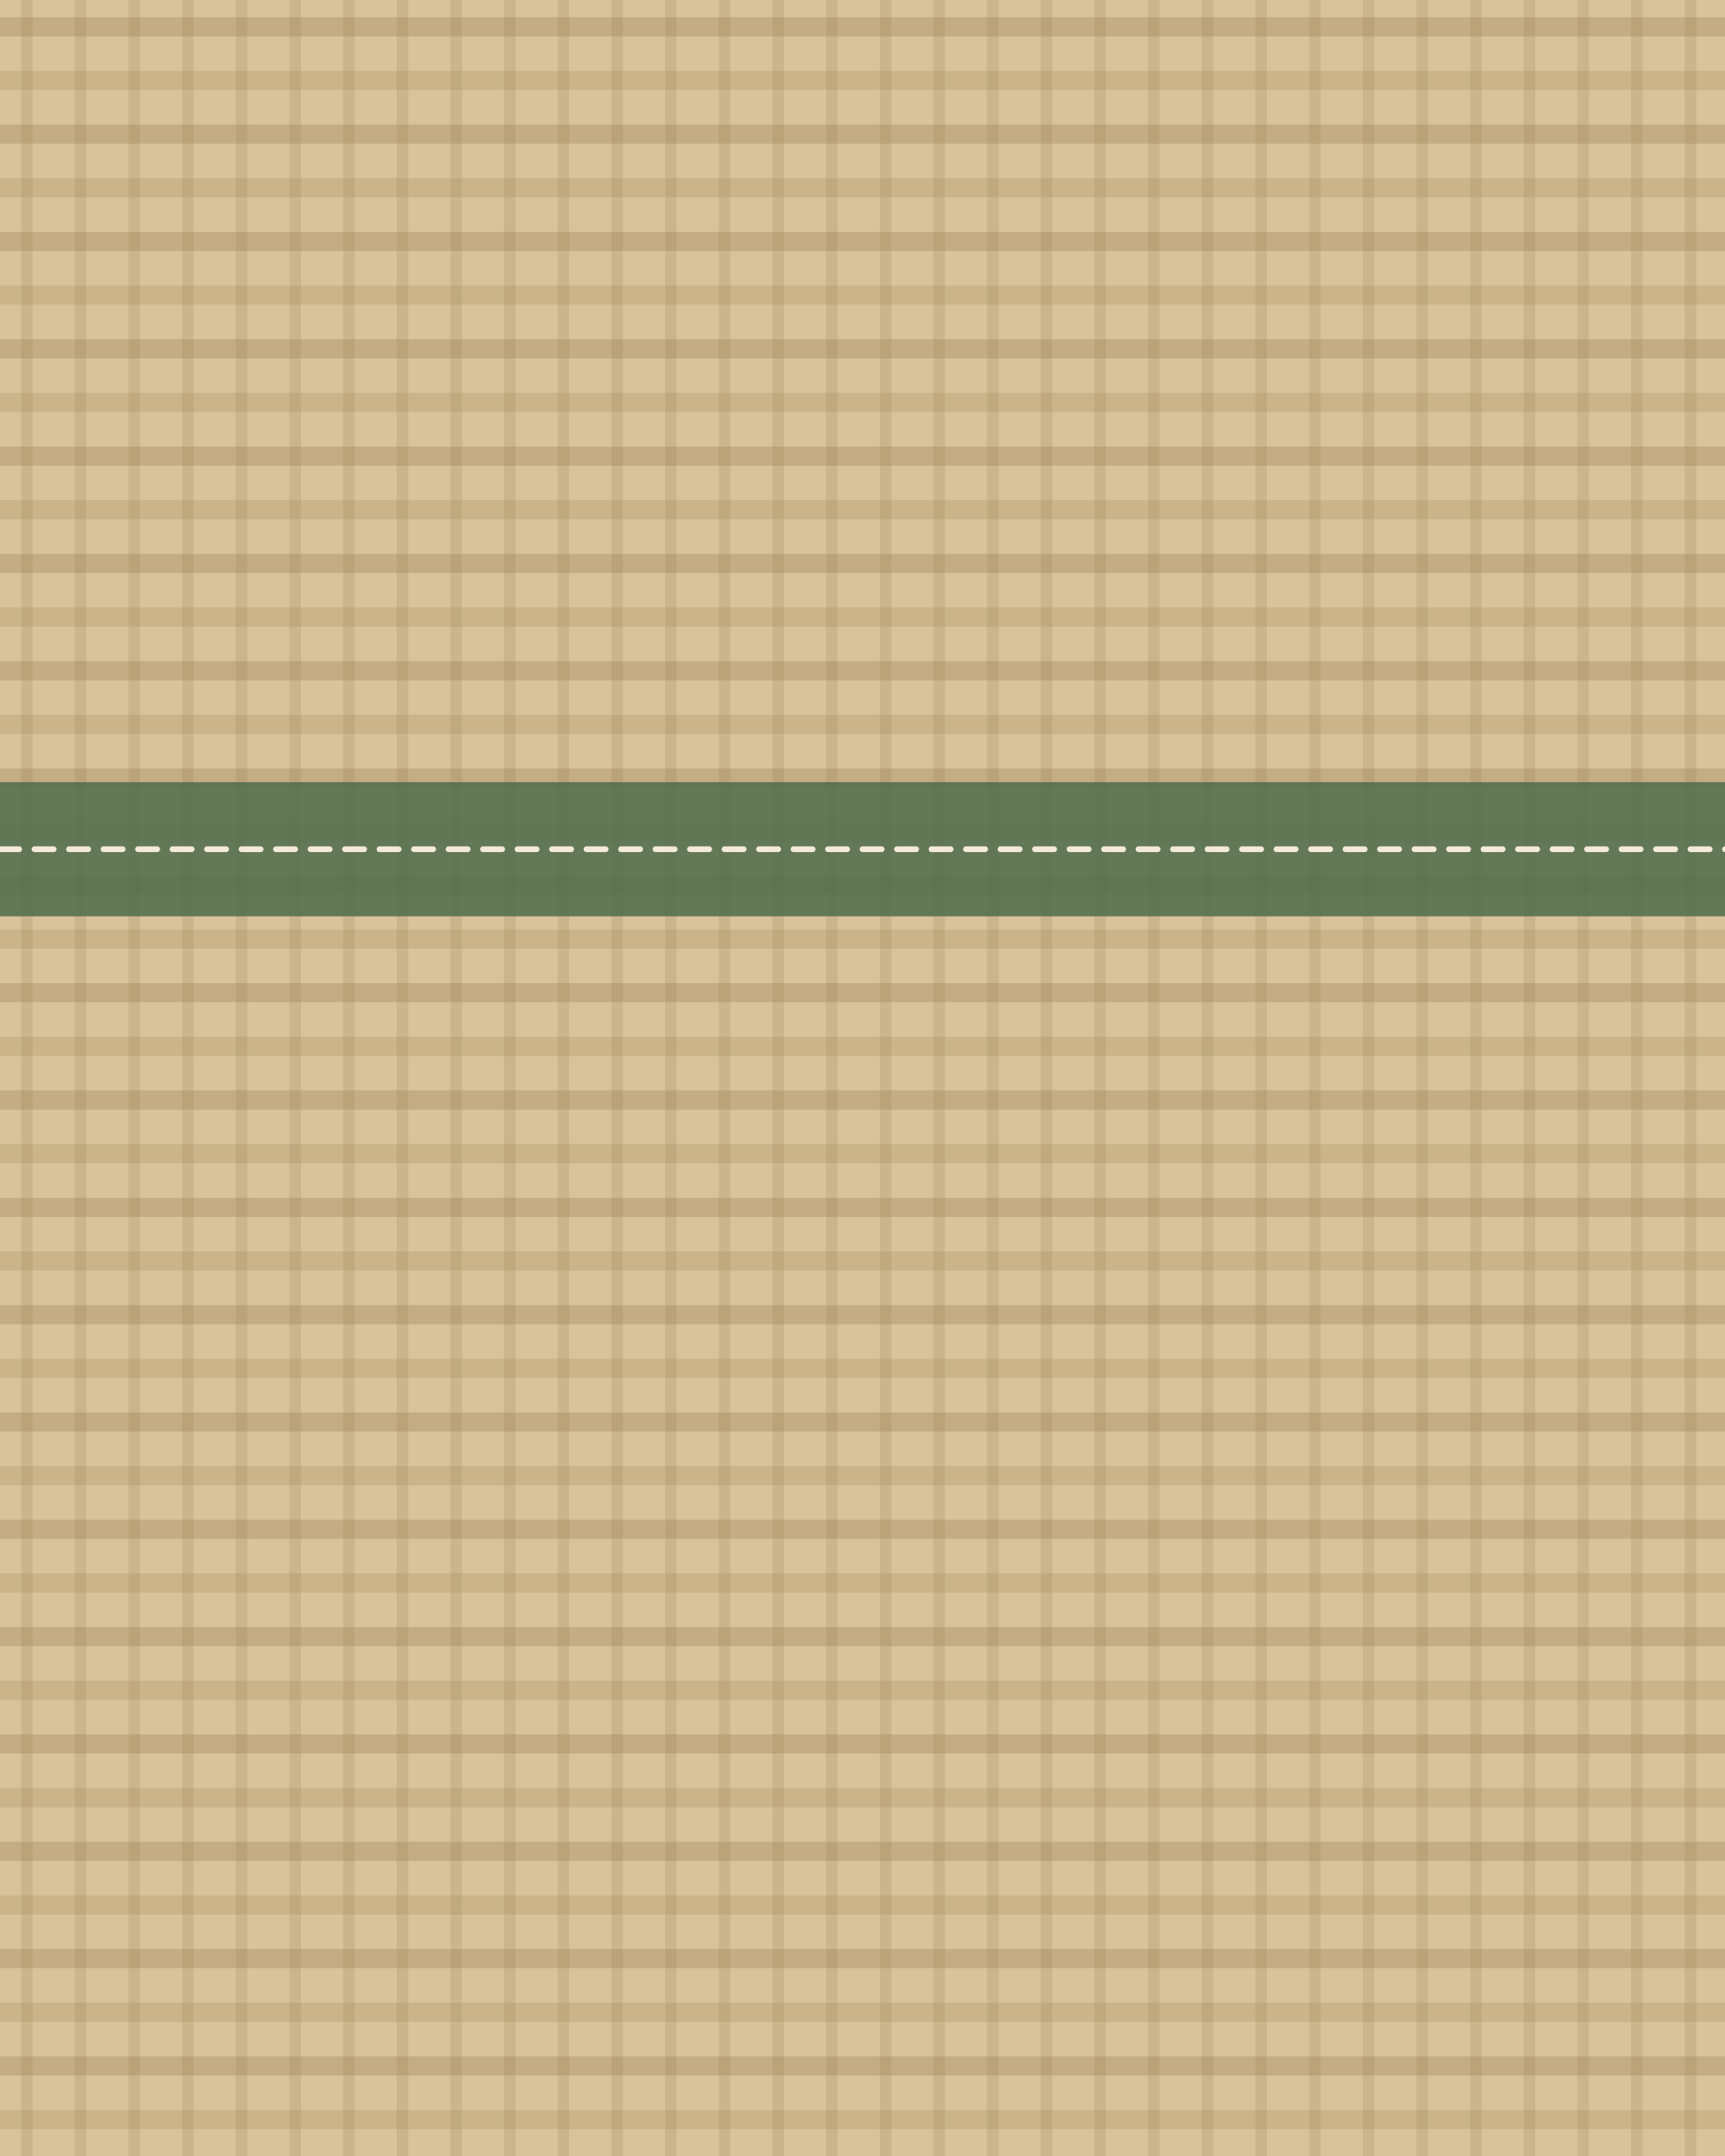
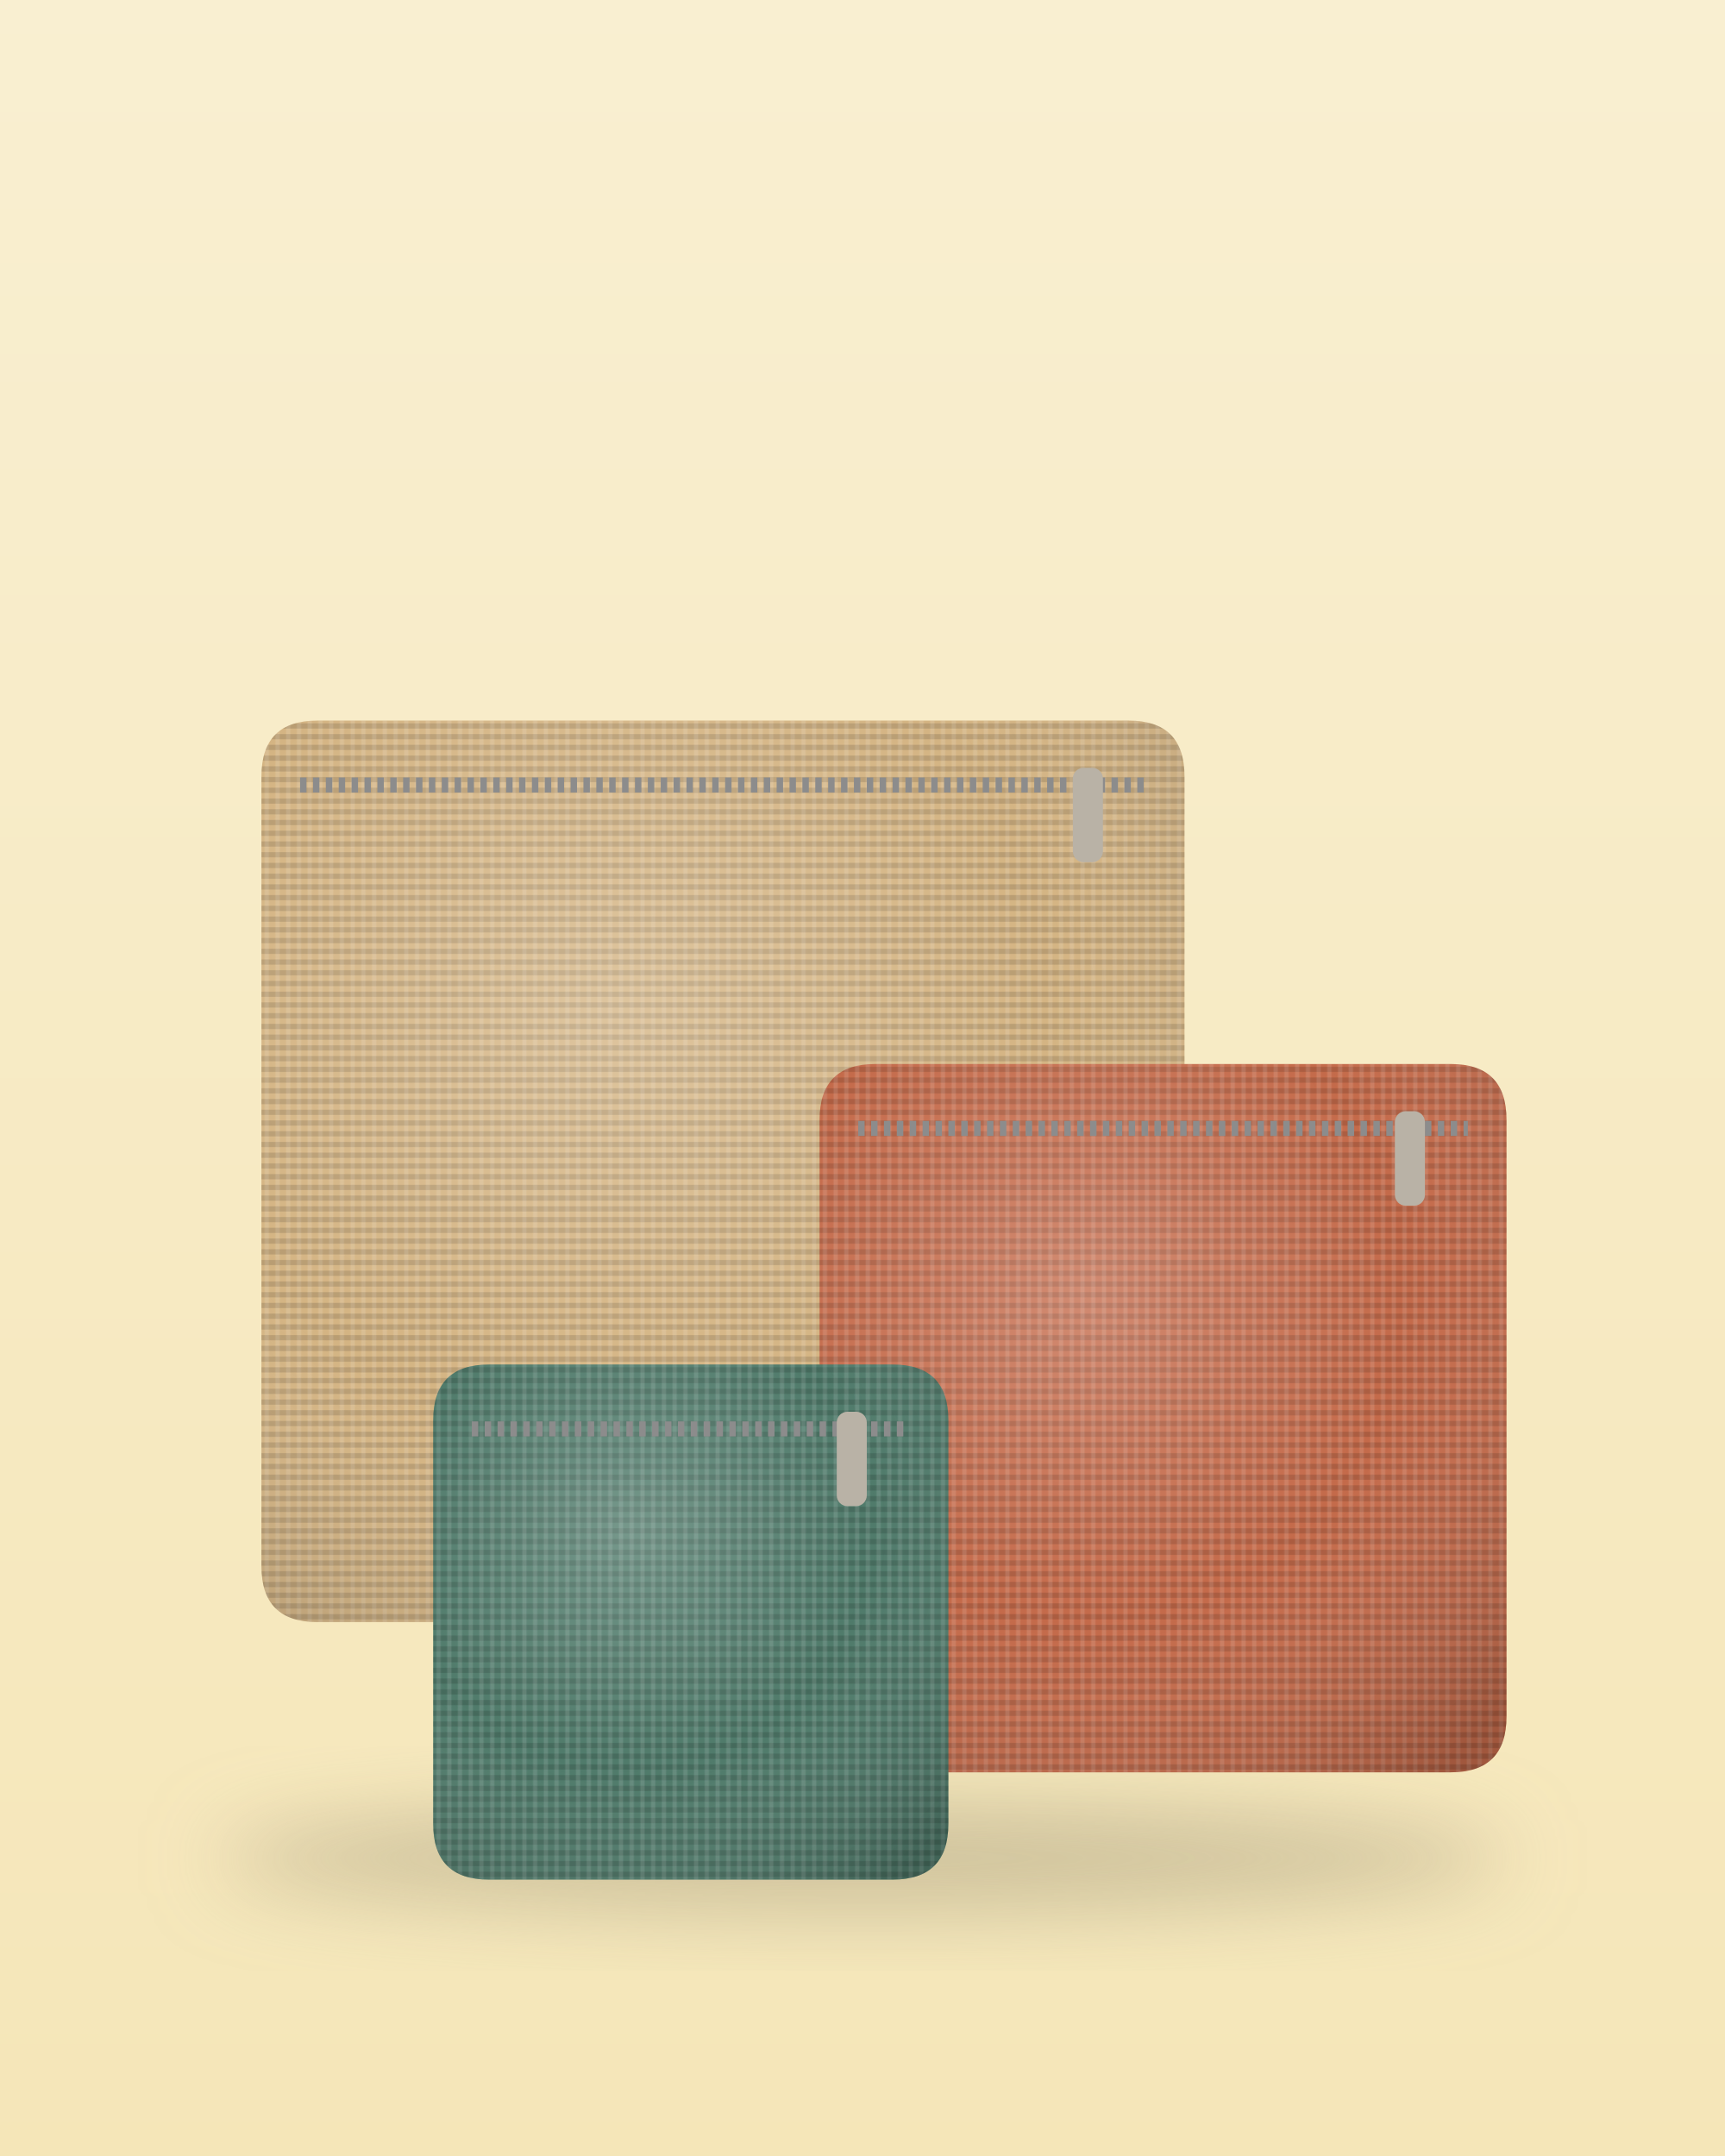
<svg xmlns="http://www.w3.org/2000/svg" viewBox="0 0 900 1125" width="900" height="1125">
-   <rect width="100%" height="100%" fill="#d8c39b" />
-   <path d="M0 14H900" stroke="#8f7447" stroke-width="10" opacity="0.28" />
-   <path d="M0 42H900" stroke="#a88b5c" stroke-width="10" opacity="0.28" />
-   <path d="M0 70H900" stroke="#8f7447" stroke-width="10" opacity="0.28" />
-   <path d="M0 98H900" stroke="#a88b5c" stroke-width="10" opacity="0.28" />
-   <path d="M0 126H900" stroke="#8f7447" stroke-width="10" opacity="0.28" />
-   <path d="M0 154H900" stroke="#a88b5c" stroke-width="10" opacity="0.28" />
-   <path d="M0 182H900" stroke="#8f7447" stroke-width="10" opacity="0.28" />
-   <path d="M0 210H900" stroke="#a88b5c" stroke-width="10" opacity="0.28" />
-   <path d="M0 238H900" stroke="#8f7447" stroke-width="10" opacity="0.28" />
-   <path d="M0 266H900" stroke="#a88b5c" stroke-width="10" opacity="0.28" />
-   <path d="M0 294H900" stroke="#8f7447" stroke-width="10" opacity="0.28" />
-   <path d="M0 322H900" stroke="#a88b5c" stroke-width="10" opacity="0.28" />
-   <path d="M0 350H900" stroke="#8f7447" stroke-width="10" opacity="0.28" />
-   <path d="M0 378H900" stroke="#a88b5c" stroke-width="10" opacity="0.28" />
-   <path d="M0 406H900" stroke="#8f7447" stroke-width="10" opacity="0.28" />
-   <path d="M0 434H900" stroke="#a88b5c" stroke-width="10" opacity="0.28" />
-   <path d="M0 462H900" stroke="#8f7447" stroke-width="10" opacity="0.28" />
-   <path d="M0 490H900" stroke="#a88b5c" stroke-width="10" opacity="0.28" />
-   <path d="M0 518H900" stroke="#8f7447" stroke-width="10" opacity="0.28" />
-   <path d="M0 546H900" stroke="#a88b5c" stroke-width="10" opacity="0.28" />
-   <path d="M0 574H900" stroke="#8f7447" stroke-width="10" opacity="0.28" />
-   <path d="M0 602H900" stroke="#a88b5c" stroke-width="10" opacity="0.28" />
-   <path d="M0 630H900" stroke="#8f7447" stroke-width="10" opacity="0.28" />
-   <path d="M0 658H900" stroke="#a88b5c" stroke-width="10" opacity="0.28" />
-   <path d="M0 686H900" stroke="#8f7447" stroke-width="10" opacity="0.28" />
-   <path d="M0 714H900" stroke="#a88b5c" stroke-width="10" opacity="0.28" />
-   <path d="M0 742H900" stroke="#8f7447" stroke-width="10" opacity="0.28" />
-   <path d="M0 770H900" stroke="#a88b5c" stroke-width="10" opacity="0.28" />
-   <path d="M0 798H900" stroke="#8f7447" stroke-width="10" opacity="0.28" />
-   <path d="M0 826H900" stroke="#a88b5c" stroke-width="10" opacity="0.28" />
-   <path d="M0 854H900" stroke="#8f7447" stroke-width="10" opacity="0.28" />
-   <path d="M0 882H900" stroke="#a88b5c" stroke-width="10" opacity="0.28" />
-   <path d="M0 910H900" stroke="#8f7447" stroke-width="10" opacity="0.28" />
-   <path d="M0 938H900" stroke="#a88b5c" stroke-width="10" opacity="0.28" />
-   <path d="M0 966H900" stroke="#8f7447" stroke-width="10" opacity="0.28" />
-   <path d="M0 994H900" stroke="#a88b5c" stroke-width="10" opacity="0.28" />
-   <path d="M0 1022H900" stroke="#8f7447" stroke-width="10" opacity="0.28" />
-   <path d="M0 1050H900" stroke="#a88b5c" stroke-width="10" opacity="0.28" />
-   <path d="M0 1078H900" stroke="#8f7447" stroke-width="10" opacity="0.28" />
-   <path d="M0 1106H900" stroke="#a88b5c" stroke-width="10" opacity="0.28" />
-   <path d="M0 1134H900" stroke="#8f7447" stroke-width="10" opacity="0.28" />
-   <path d="M14 0V1125" stroke="#8f7447" stroke-width="6" opacity="0.18" />
-   <path d="M42 0V1125" stroke="#8f7447" stroke-width="6" opacity="0.18" />
-   <path d="M70 0V1125" stroke="#8f7447" stroke-width="6" opacity="0.18" />
-   <path d="M98 0V1125" stroke="#8f7447" stroke-width="6" opacity="0.18" />
-   <path d="M126 0V1125" stroke="#8f7447" stroke-width="6" opacity="0.18" />
-   <path d="M154 0V1125" stroke="#8f7447" stroke-width="6" opacity="0.18" />
-   <path d="M182 0V1125" stroke="#8f7447" stroke-width="6" opacity="0.18" />
-   <path d="M210 0V1125" stroke="#8f7447" stroke-width="6" opacity="0.18" />
-   <path d="M238 0V1125" stroke="#8f7447" stroke-width="6" opacity="0.18" />
-   <path d="M266 0V1125" stroke="#8f7447" stroke-width="6" opacity="0.18" />
-   <path d="M294 0V1125" stroke="#8f7447" stroke-width="6" opacity="0.18" />
-   <path d="M322 0V1125" stroke="#8f7447" stroke-width="6" opacity="0.18" />
-   <path d="M350 0V1125" stroke="#8f7447" stroke-width="6" opacity="0.18" />
-   <path d="M378 0V1125" stroke="#8f7447" stroke-width="6" opacity="0.18" />
-   <path d="M406 0V1125" stroke="#8f7447" stroke-width="6" opacity="0.18" />
-   <path d="M434 0V1125" stroke="#8f7447" stroke-width="6" opacity="0.18" />
-   <path d="M462 0V1125" stroke="#8f7447" stroke-width="6" opacity="0.18" />
-   <path d="M490 0V1125" stroke="#8f7447" stroke-width="6" opacity="0.18" />
-   <path d="M518 0V1125" stroke="#8f7447" stroke-width="6" opacity="0.18" />
-   <path d="M546 0V1125" stroke="#8f7447" stroke-width="6" opacity="0.18" />
-   <path d="M574 0V1125" stroke="#8f7447" stroke-width="6" opacity="0.18" />
-   <path d="M602 0V1125" stroke="#8f7447" stroke-width="6" opacity="0.18" />
-   <path d="M630 0V1125" stroke="#8f7447" stroke-width="6" opacity="0.18" />
-   <path d="M658 0V1125" stroke="#8f7447" stroke-width="6" opacity="0.18" />
-   <path d="M686 0V1125" stroke="#8f7447" stroke-width="6" opacity="0.18" />
-   <path d="M714 0V1125" stroke="#8f7447" stroke-width="6" opacity="0.18" />
-   <path d="M742 0V1125" stroke="#8f7447" stroke-width="6" opacity="0.18" />
-   <path d="M770 0V1125" stroke="#8f7447" stroke-width="6" opacity="0.18" />
-   <path d="M798 0V1125" stroke="#8f7447" stroke-width="6" opacity="0.18" />
-   <path d="M826 0V1125" stroke="#8f7447" stroke-width="6" opacity="0.18" />
-   <path d="M854 0V1125" stroke="#8f7447" stroke-width="6" opacity="0.18" />
-   <path d="M882 0V1125" stroke="#8f7447" stroke-width="6" opacity="0.18" />
-   <path d="M910 0V1125" stroke="#8f7447" stroke-width="6" opacity="0.18" />
-   <rect x="0" y="408.122" width="900" height="70" fill="#4f6b4a" opacity="0.85" />
-   <path d="M0 443.122H900" fill="none" stroke="#f3ead9" stroke-width="3" stroke-dasharray="10 8" stroke-linecap="round" />
+   <defs>
+     <linearGradient id="bg" x1="0" y1="0" x2="0" y2="1">
+       <stop offset="0" stop-color="#f9efd1" />
+       <stop offset="1" stop-color="#f5e6b8" />
+     </linearGradient>
+     <filter id="soft" x="-50%" y="-50%" width="200%" height="200%">
+       <feGaussianBlur stdDeviation="18" />
+     </filter>
+     <radialGradient id="vol" cx=".38" cy=".32" r=".85">
+       <stop offset="0" stop-color="#fff" stop-opacity=".22" />
+       <stop offset=".55" stop-color="#fff" stop-opacity="0" />
+       <stop offset="1" stop-color="#000" stop-opacity=".18" />
+     </radialGradient>
+     <pattern id="rows" width="16" height="14" patternUnits="userSpaceOnUse">
+       <path d="M0 7H16" stroke="#7f6c4f" stroke-opacity=".2" stroke-width="1.5" stroke-dasharray="5 3" />
+     </pattern>
+     <pattern id="weave" width="10" height="10" patternUnits="userSpaceOnUse">
+       <path d="M0 2.5H10M0 7.5H10" stroke="#000" stroke-opacity=".13" stroke-width="2.4" />
+       <path d="M2.5 0V10M7.5 0V10" stroke="#fff" stroke-opacity=".12" stroke-width="2" />
+     </pattern>
+   </defs>
+   <rect width="100%" height="100%" fill="url(#bg)" />
+   <g transform="translate(450 600) scale(1.12) translate(-450 -600)">
+     <ellipse cx="450" cy="930" rx="300" ry="26" fill="#b0a684" opacity=".55" filter="url(#soft)" />
+     <path d="M196 400H574Q600 400 600 426V794Q600 820 574 820H196Q170 820 170 794V426Q170 400 196 400Z" fill="#d4b483" />
+     <path d="M196 400H574Q600 400 600 426V794Q600 820 574 820H196Q170 820 170 794V426Q170 400 196 400Z" fill="url(#weave)" />
+     <path d="M196 400H574Q600 400 600 426V794Q600 820 574 820H196Q170 820 170 794V426Q170 400 196 400Z" fill="url(#vol)" />
+     <path d="M188 430H582" stroke="#8c8c8c" stroke-width="7" stroke-dasharray="3 3" />
+     <rect x="548" y="422" width="14" height="44" rx="5" fill="#b9b2a6" />
+     <path d="M456 560H724Q750 560 750 586V864Q750 890 724 890H456Q430 890 430 864V586Q430 560 456 560Z" fill="#c46a4a" />
+     <path d="M456 560H724Q750 560 750 586V864Q750 890 724 890H456Q430 890 430 864V586Q430 560 456 560Z" fill="url(#weave)" />
+     <path d="M456 560H724Q750 560 750 586V864Q750 890 724 890H456Q430 890 430 864V586Q430 560 456 560Z" fill="url(#vol)" />
+     <path d="M448 590H732" stroke="#8c8c8c" stroke-width="7" stroke-dasharray="3 3" />
+     <rect x="698" y="582" width="14" height="44" rx="5" fill="#b9b2a6" />
+     <path d="M276 700H464Q490 700 490 726V914Q490 940 464 940H276Q250 940 250 914V726Q250 700 276 700Z" fill="#4f7a6a" />
+     <path d="M276 700H464Q490 700 490 726V914Q490 940 464 940H276Q250 940 250 914V726Q250 700 276 700Z" fill="url(#weave)" />
+     <path d="M276 700H464Q490 700 490 726V914Q490 940 464 940H276Q250 940 250 914V726Q250 700 276 700Z" fill="url(#vol)" />
+     <path d="M268 730H472" stroke="#8c8c8c" stroke-width="7" stroke-dasharray="3 3" />
+     <rect x="438" y="722" width="14" height="44" rx="5" fill="#b9b2a6" />
+   </g>
</svg>
